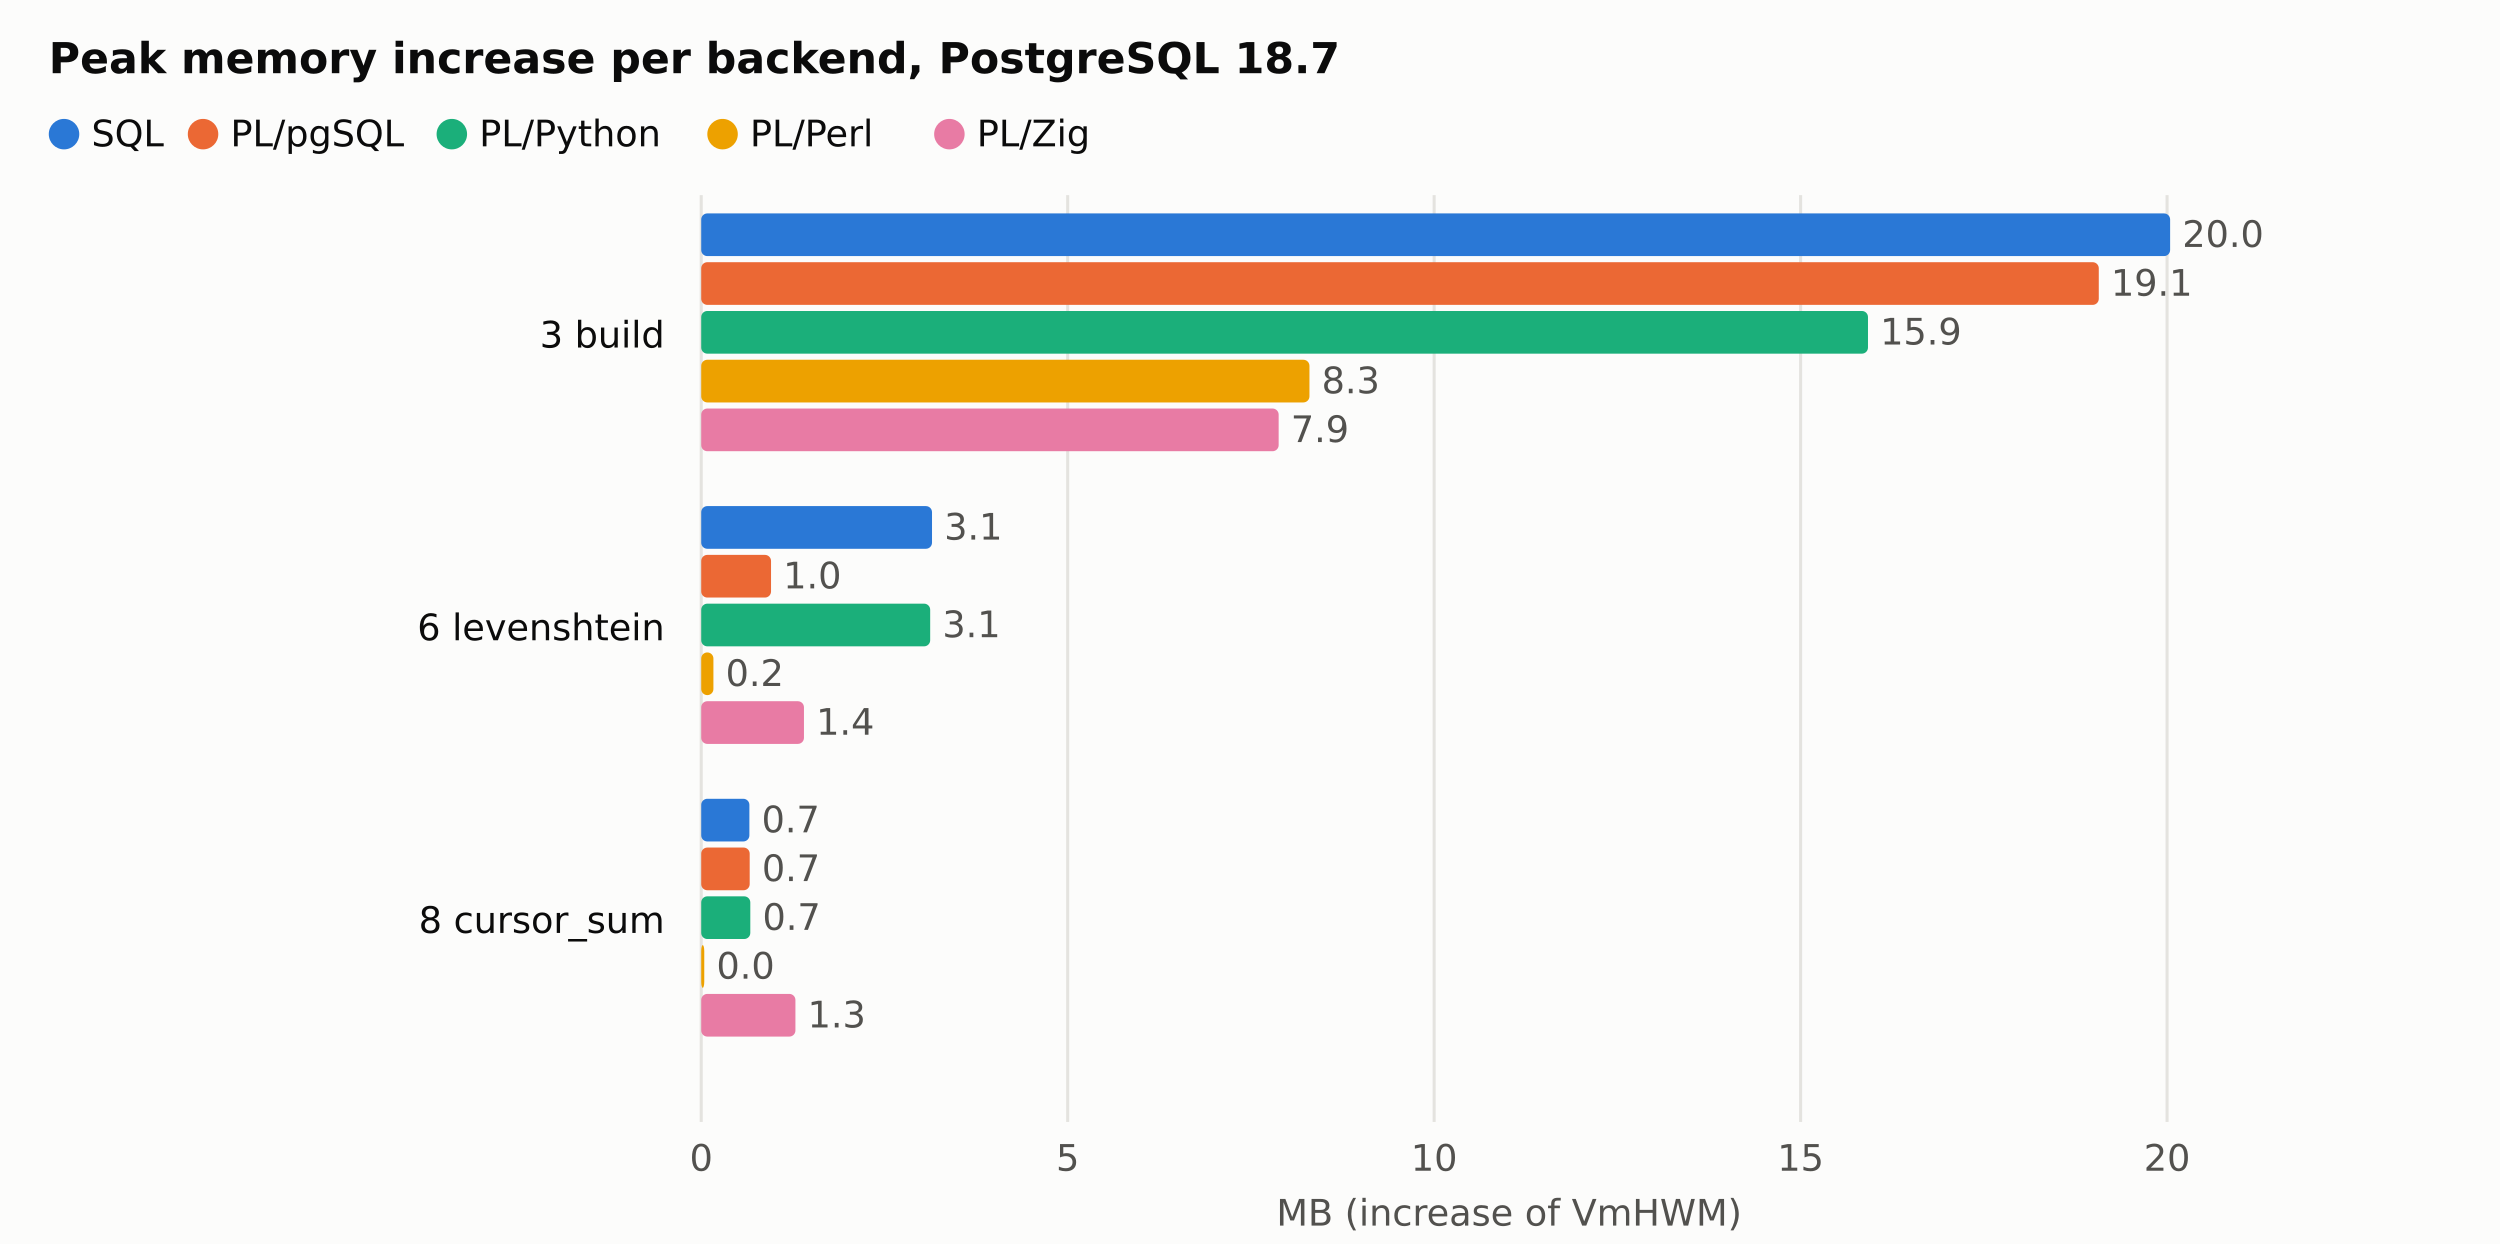
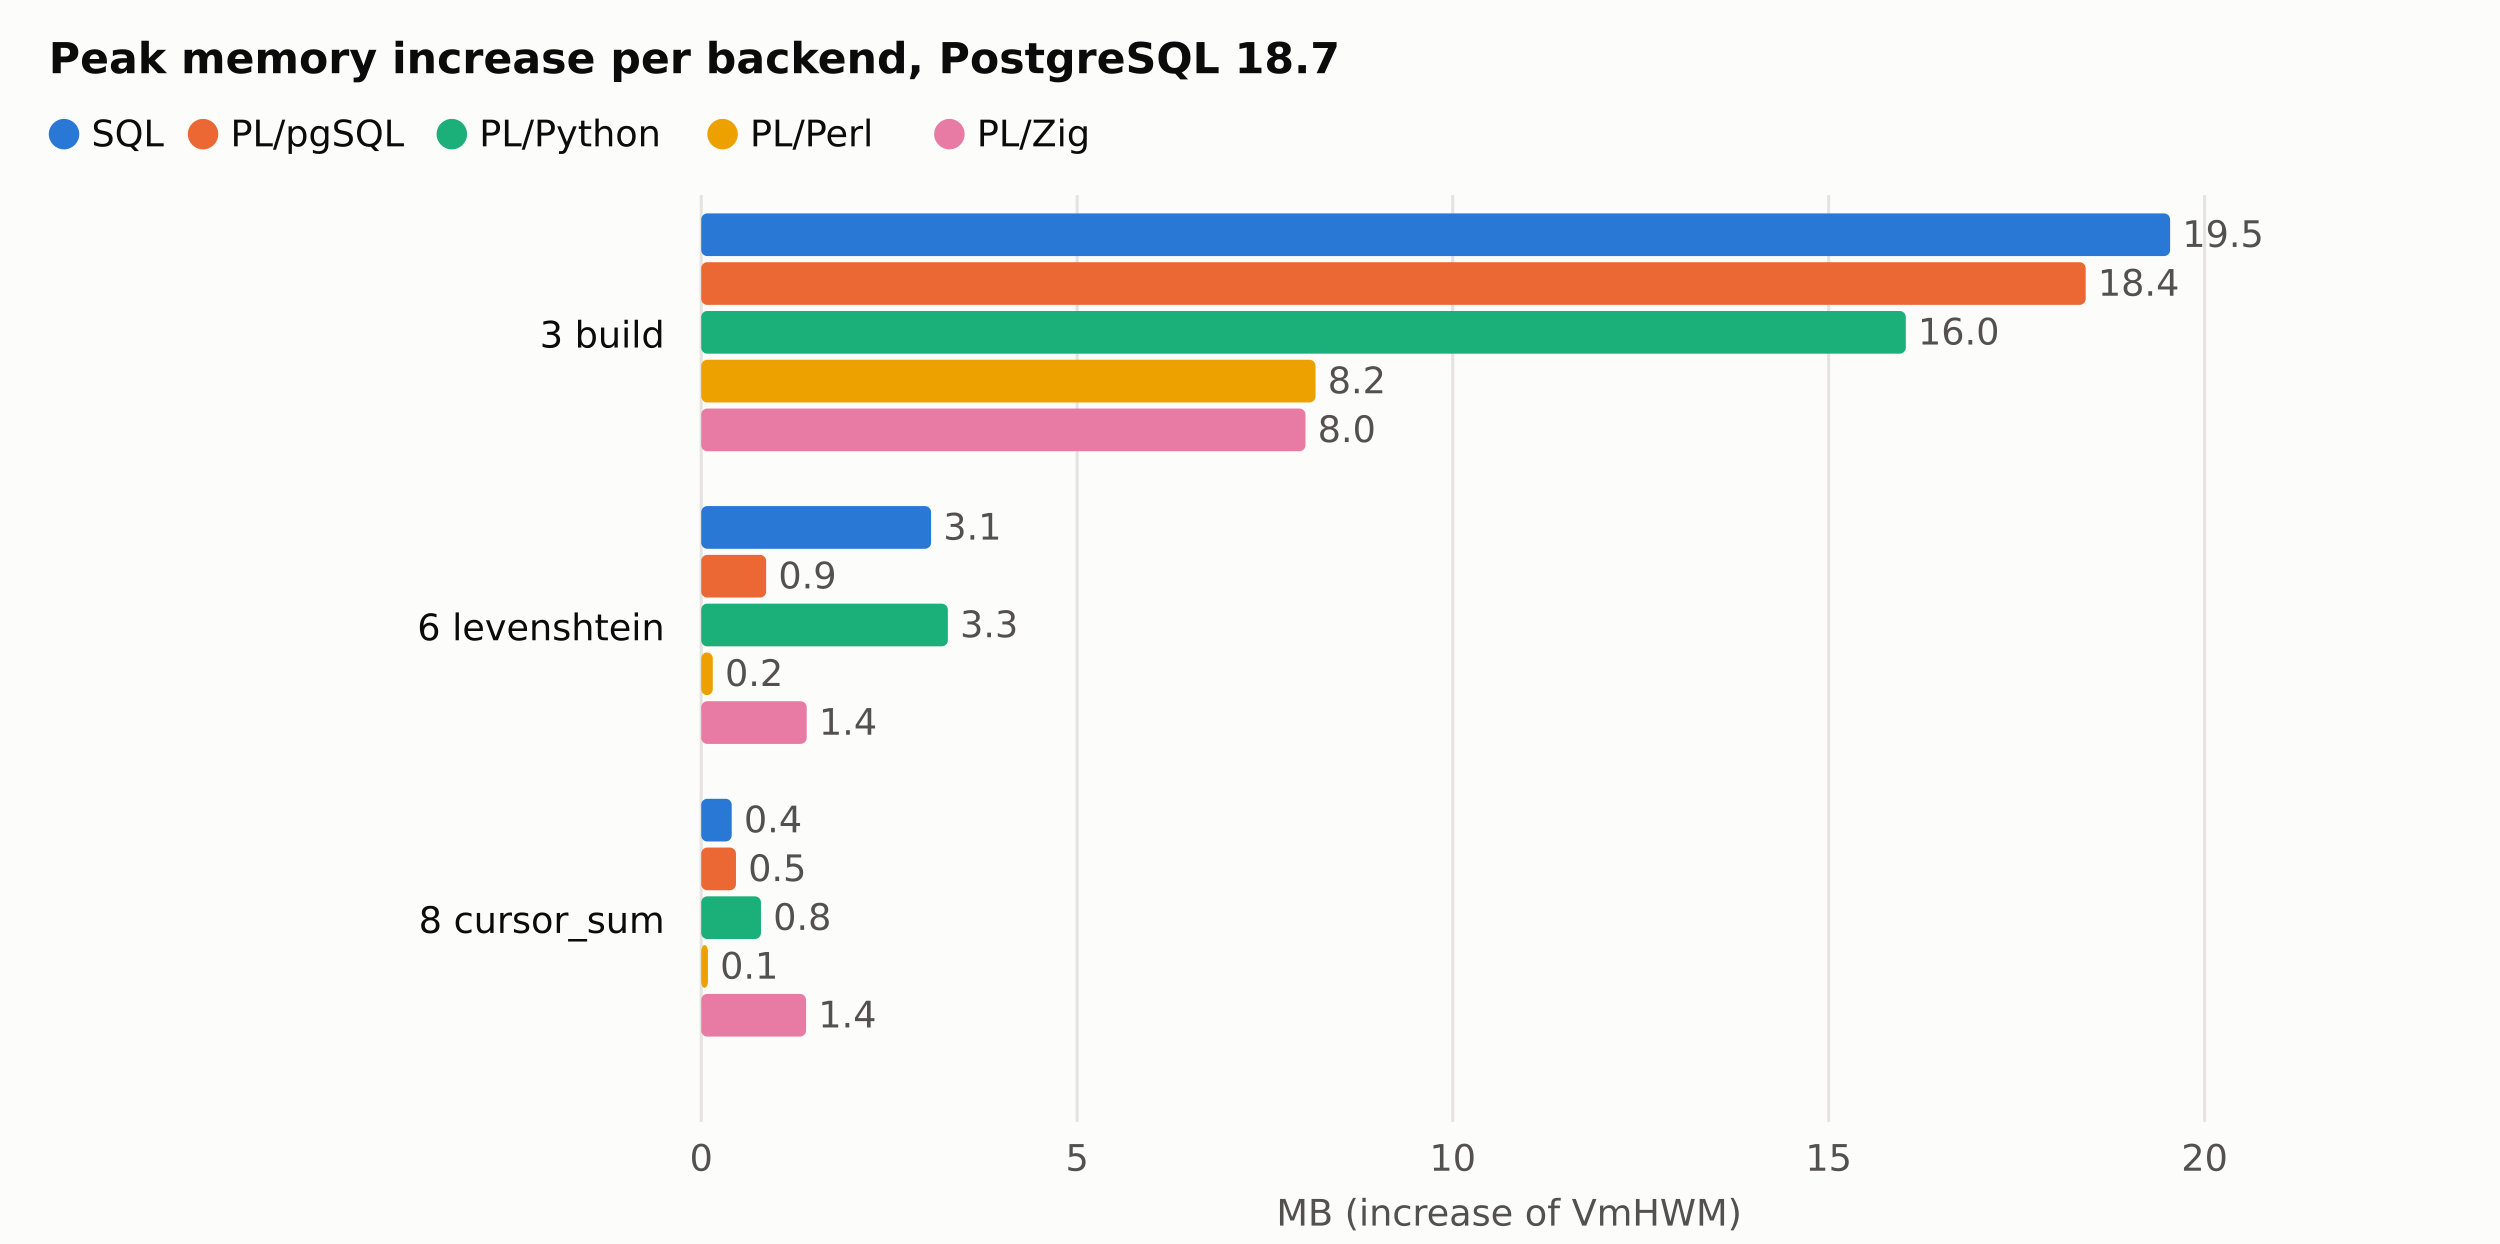
<svg xmlns="http://www.w3.org/2000/svg" viewBox="0 0 820 408" width="820" height="408" role="img" aria-labelledby="t d">
  <style>
  text { font-family: system-ui, -apple-system, 'Segoe UI', 'DejaVu Sans', sans-serif; font-size: 12px; }
  .t { font-size: 14px; font-weight: 600; }
  .bg { fill: #fcfcfb; }
  .ring { stroke: #fcfcfb; stroke-width: 2; }
  text { fill: #52514e; }
  .t, .lab { fill: #0b0b0b; }
  .grid { stroke: #e4e3df; stroke-width: 1; }
  .axis { stroke: #52514e; stroke-width: 1; }
  .f-sql { fill: #2a78d6; } .s-sql { stroke: #2a78d6; fill: none; }
  .f-plpgsql { fill: #eb6834; } .s-plpgsql { stroke: #eb6834; fill: none; }
  .f-plpython { fill: #1baf7a; } .s-plpython { stroke: #1baf7a; fill: none; }
  .f-plperl { fill: #eda100; } .s-plperl { stroke: #eda100; fill: none; }
  .f-plzig { fill: #e87ba4; } .s-plzig { stroke: #e87ba4; fill: none; }
  @media (prefers-color-scheme: dark) {
  .bg { fill: #1a1a19; }
  .ring { stroke: #1a1a19; stroke-width: 2; }
  text { fill: #c3c2b7; }
  .t, .lab { fill: #f0efec; }
  .grid { stroke: #3a3a37; stroke-width: 1; }
  .axis { stroke: #c3c2b7; stroke-width: 1; }
  .f-sql { fill: #3987e5; } .s-sql { stroke: #3987e5; fill: none; }
  .f-plpgsql { fill: #d95926; } .s-plpgsql { stroke: #d95926; fill: none; }
  .f-plpython { fill: #199e70; } .s-plpython { stroke: #199e70; fill: none; }
  .f-plperl { fill: #c98500; } .s-plperl { stroke: #c98500; fill: none; }
  .f-plzig { fill: #d55181; } .s-plzig { stroke: #d55181; fill: none; }
  }
</style>
  <rect width="820" height="408" class="bg" />
  <text x="16" y="24" class="t">Peak memory increase per backend, PostgreSQL 18.7</text>
  <circle cx="21" cy="44" r="5" class="f-sql" />
  <text x="30" y="48" class="lab">SQL</text>
  <circle cx="66.6" cy="44" r="5" class="f-plpgsql" />
  <text x="75.6" y="48" class="lab">PL/pgSQL</text>
  <circle cx="148.2" cy="44" r="5" class="f-plpython" />
  <text x="157.2" y="48" class="lab">PL/Python</text>
  <circle cx="237.0" cy="44" r="5" class="f-plperl" />
  <text x="246.0" y="48" class="lab">PL/Perl</text>
  <circle cx="311.4" cy="44" r="5" class="f-plzig" />
  <text x="320.4" y="48" class="lab">PL/Zig</text>
  <line x1="230.0" y1="64" x2="230.0" y2="368" class="grid" />
  <text x="230.0" y="384" text-anchor="middle">0</text>
-   <line x1="350.2" y1="64" x2="350.2" y2="368" class="grid" />
-   <text x="350.2" y="384" text-anchor="middle">5</text>
-   <line x1="470.4" y1="64" x2="470.4" y2="368" class="grid" />
-   <text x="470.4" y="384" text-anchor="middle">10</text>
-   <line x1="590.6" y1="64" x2="590.6" y2="368" class="grid" />
-   <text x="590.6" y="384" text-anchor="middle">15</text>
-   <line x1="710.8" y1="64" x2="710.8" y2="368" class="grid" />
-   <text x="710.8" y="384" text-anchor="middle">20</text>
+   <line x1="353.3" y1="64" x2="353.3" y2="368" class="grid" />
+   <text x="353.3" y="384" text-anchor="middle">5</text>
+   <line x1="476.5" y1="64" x2="476.5" y2="368" class="grid" />
+   <text x="476.5" y="384" text-anchor="middle">10</text>
+   <line x1="599.8" y1="64" x2="599.8" y2="368" class="grid" />
+   <text x="599.8" y="384" text-anchor="middle">15</text>
+   <line x1="723.1" y1="64" x2="723.1" y2="368" class="grid" />
+   <text x="723.1" y="384" text-anchor="middle">20</text>
  <text x="495" y="402" text-anchor="middle">MB (increase of VmHWM)</text>
  <text x="218" y="114.0" text-anchor="end" class="lab">3 build</text>
  <rect x="230" y="70" width="481.8" height="14" rx="2" class="f-sql" />
-   <text x="715.8" y="81">20.0</text>
-   <rect x="230" y="86" width="458.4" height="14" rx="2" class="f-plpgsql" />
-   <text x="692.4" y="97">19.1</text>
-   <rect x="230" y="102" width="382.7" height="14" rx="2" class="f-plpython" />
-   <text x="616.7" y="113">15.9</text>
-   <rect x="230" y="118" width="199.5" height="14" rx="2" class="f-plperl" />
-   <text x="433.5" y="129">8.3</text>
-   <rect x="230" y="134" width="189.4" height="14" rx="2" class="f-plzig" />
-   <text x="423.4" y="145">7.9</text>
+   <text x="715.8" y="81">19.5</text>
+   <rect x="230" y="86" width="454.1" height="14" rx="2" class="f-plpgsql" />
+   <text x="688.1" y="97">18.4</text>
+   <rect x="230" y="102" width="395.1" height="14" rx="2" class="f-plpython" />
+   <text x="629.1" y="113">16.0</text>
+   <rect x="230" y="118" width="201.5" height="14" rx="2" class="f-plperl" />
+   <text x="435.5" y="129">8.2</text>
+   <rect x="230" y="134" width="198.2" height="14" rx="2" class="f-plzig" />
+   <text x="432.2" y="145">8.0</text>
  <text x="218" y="210.0" text-anchor="end" class="lab">6 levenshtein</text>
-   <rect x="230" y="166" width="75.7" height="14" rx="2" class="f-sql" />
-   <text x="309.7" y="177">3.1</text>
-   <rect x="230" y="182" width="22.9" height="14" rx="2" class="f-plpgsql" />
-   <text x="256.9" y="193">1.0</text>
-   <rect x="230" y="198" width="75.1" height="14" rx="2" class="f-plpython" />
-   <text x="309.1" y="209">3.1</text>
-   <rect x="230" y="214" width="4.0" height="14" rx="2" class="f-plperl" />
-   <text x="238.0" y="225">0.2</text>
-   <rect x="230" y="230" width="33.7" height="14" rx="2" class="f-plzig" />
-   <text x="267.7" y="241">1.4</text>
+   <rect x="230" y="166" width="75.4" height="14" rx="2" class="f-sql" />
+   <text x="309.4" y="177">3.1</text>
+   <rect x="230" y="182" width="21.3" height="14" rx="2" class="f-plpgsql" />
+   <text x="255.3" y="193">0.9</text>
+   <rect x="230" y="198" width="80.9" height="14" rx="2" class="f-plpython" />
+   <text x="314.9" y="209">3.3</text>
+   <rect x="230" y="214" width="3.8" height="14" rx="2" class="f-plperl" />
+   <text x="237.8" y="225">0.2</text>
+   <rect x="230" y="230" width="34.6" height="14" rx="2" class="f-plzig" />
+   <text x="268.6" y="241">1.4</text>
  <text x="218" y="306.0" text-anchor="end" class="lab">8 cursor_sum</text>
-   <rect x="230" y="262" width="15.8" height="14" rx="2" class="f-sql" />
-   <text x="249.8" y="273">0.7</text>
-   <rect x="230" y="278" width="15.9" height="14" rx="2" class="f-plpgsql" />
-   <text x="249.9" y="289">0.7</text>
-   <rect x="230" y="294" width="16.1" height="14" rx="2" class="f-plpython" />
-   <text x="250.1" y="305">0.7</text>
-   <rect x="230" y="310" width="1.0" height="14" rx="2" class="f-plperl" />
-   <text x="235.0" y="321">0.0</text>
-   <rect x="230" y="326" width="30.9" height="14" rx="2" class="f-plzig" />
-   <text x="264.9" y="337">1.3</text>
+   <rect x="230" y="262" width="10.0" height="14" rx="2" class="f-sql" />
+   <text x="244.0" y="273">0.4</text>
+   <rect x="230" y="278" width="11.4" height="14" rx="2" class="f-plpgsql" />
+   <text x="245.4" y="289">0.5</text>
+   <rect x="230" y="294" width="19.6" height="14" rx="2" class="f-plpython" />
+   <text x="253.6" y="305">0.8</text>
+   <rect x="230" y="310" width="2.2" height="14" rx="2" class="f-plperl" />
+   <text x="236.2" y="321">0.1</text>
+   <rect x="230" y="326" width="34.4" height="14" rx="2" class="f-plzig" />
+   <text x="268.4" y="337">1.4</text>
</svg>
